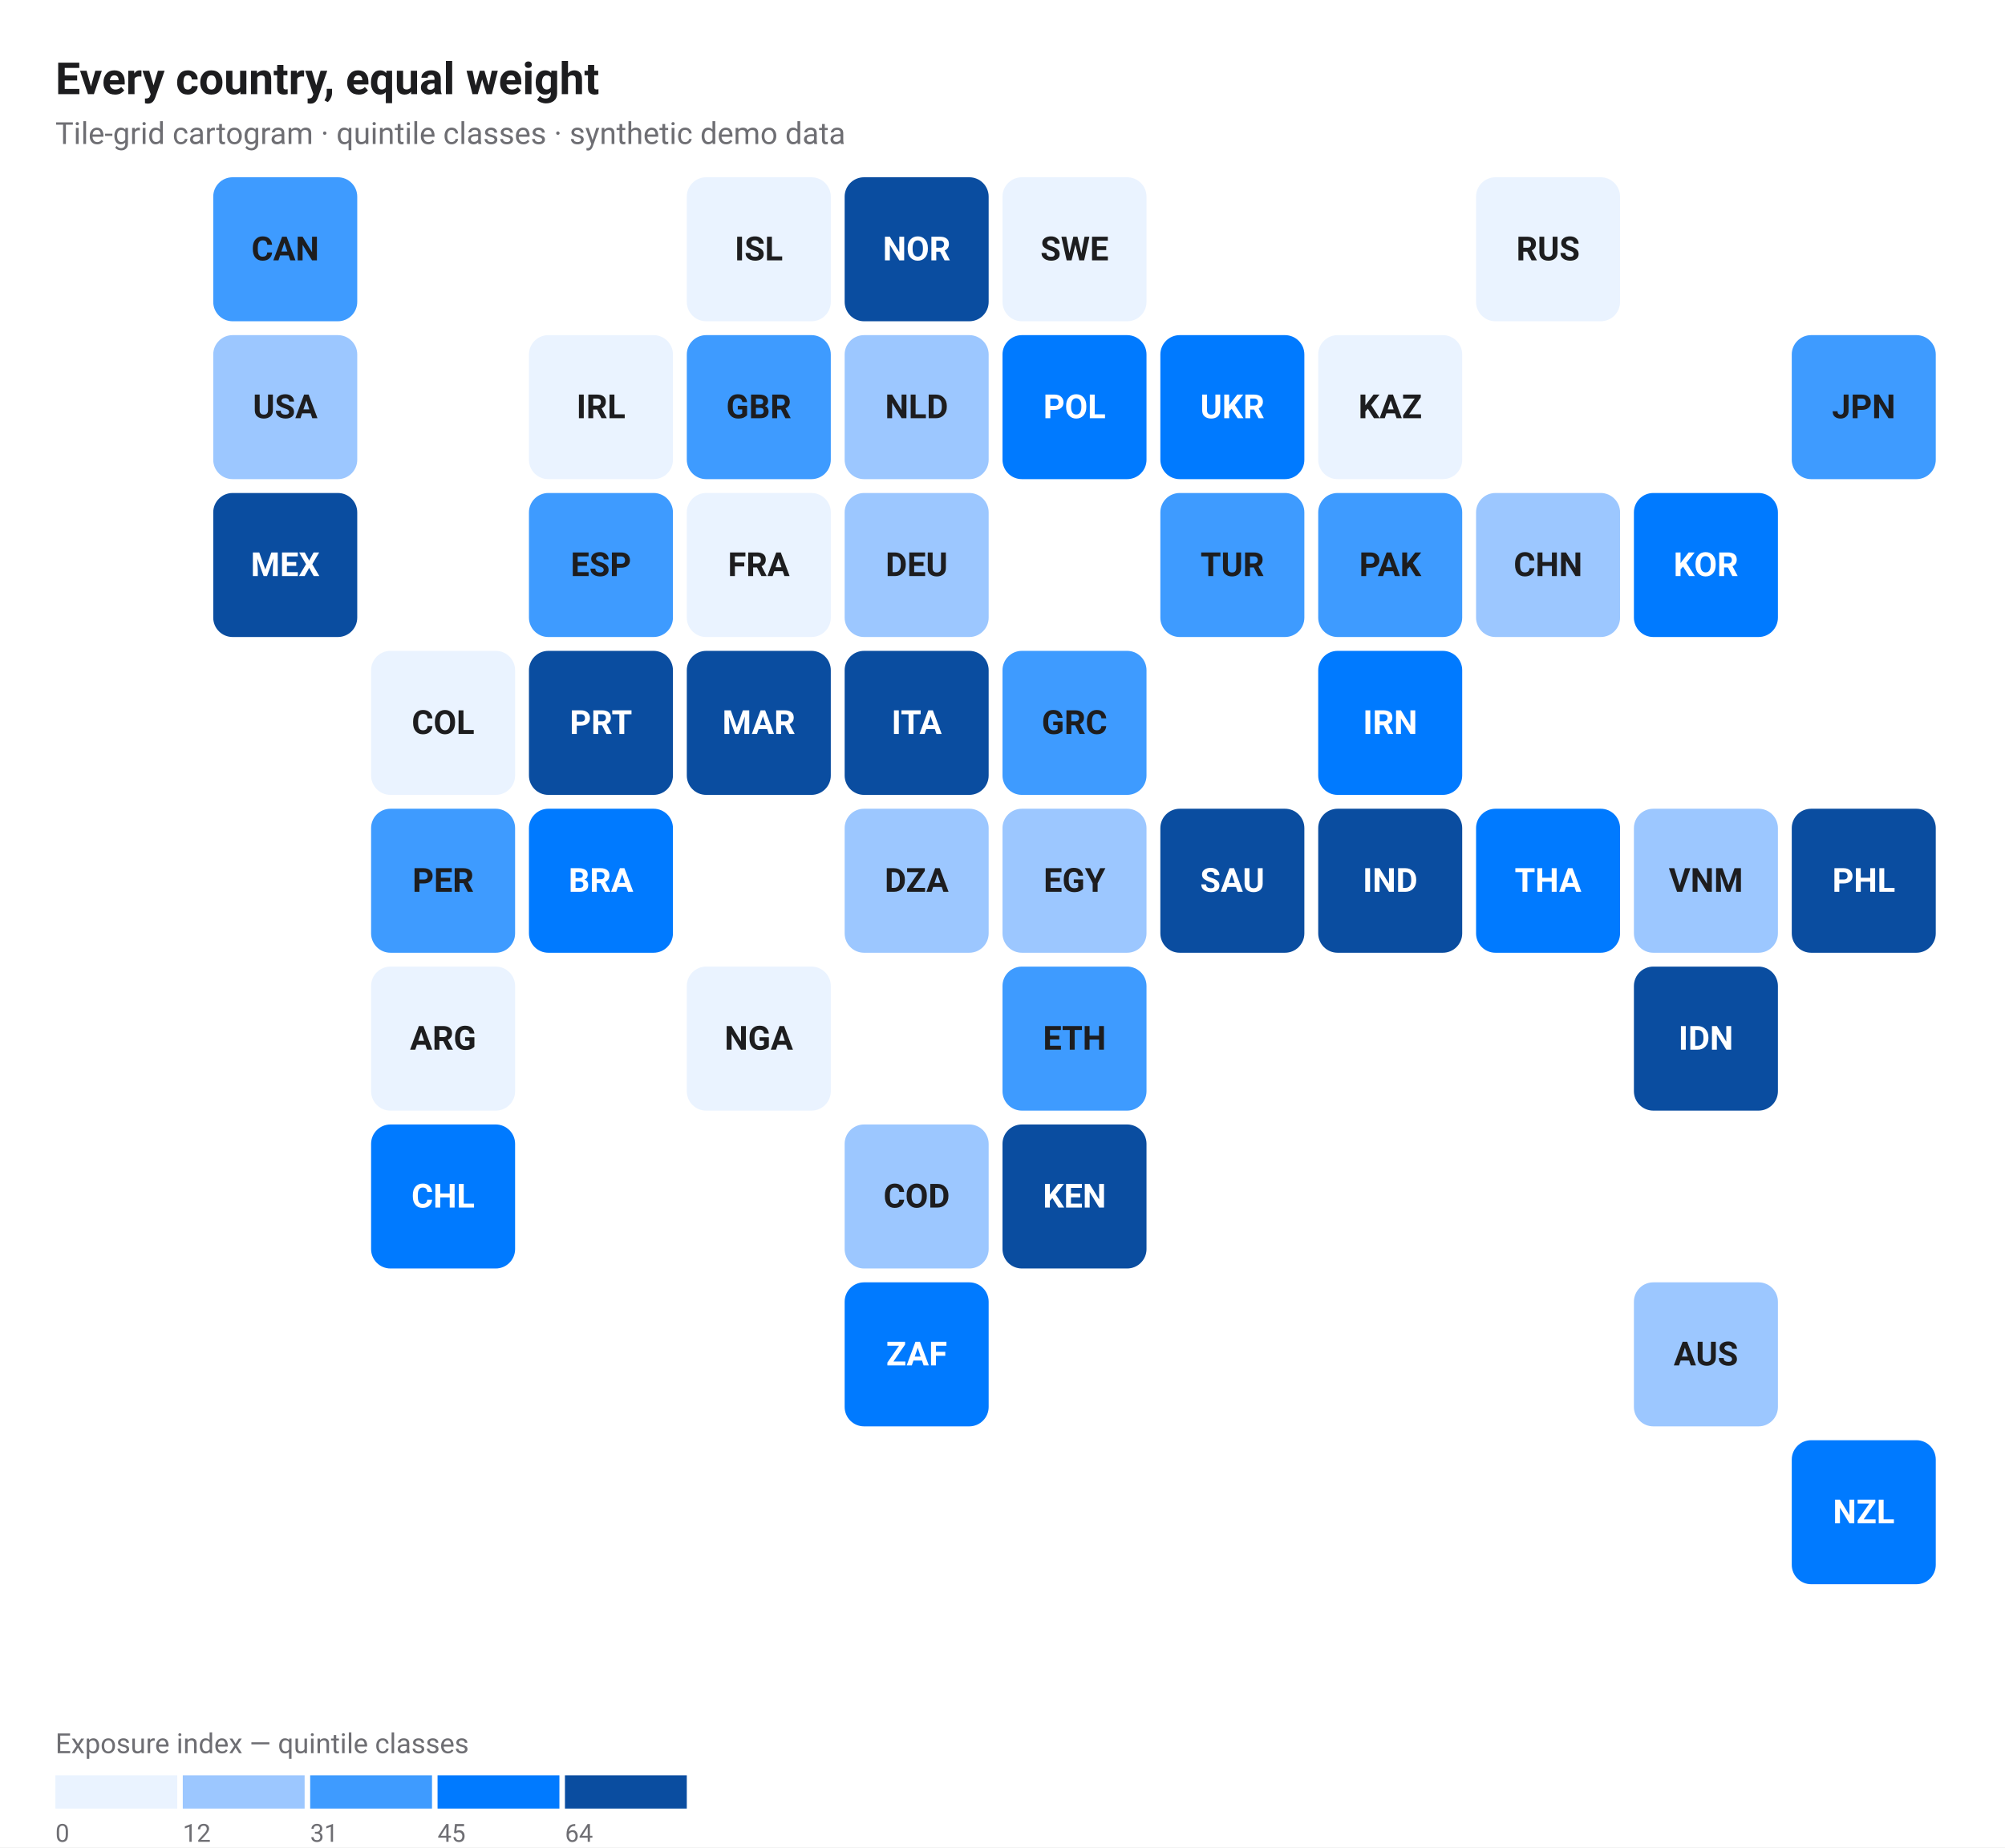
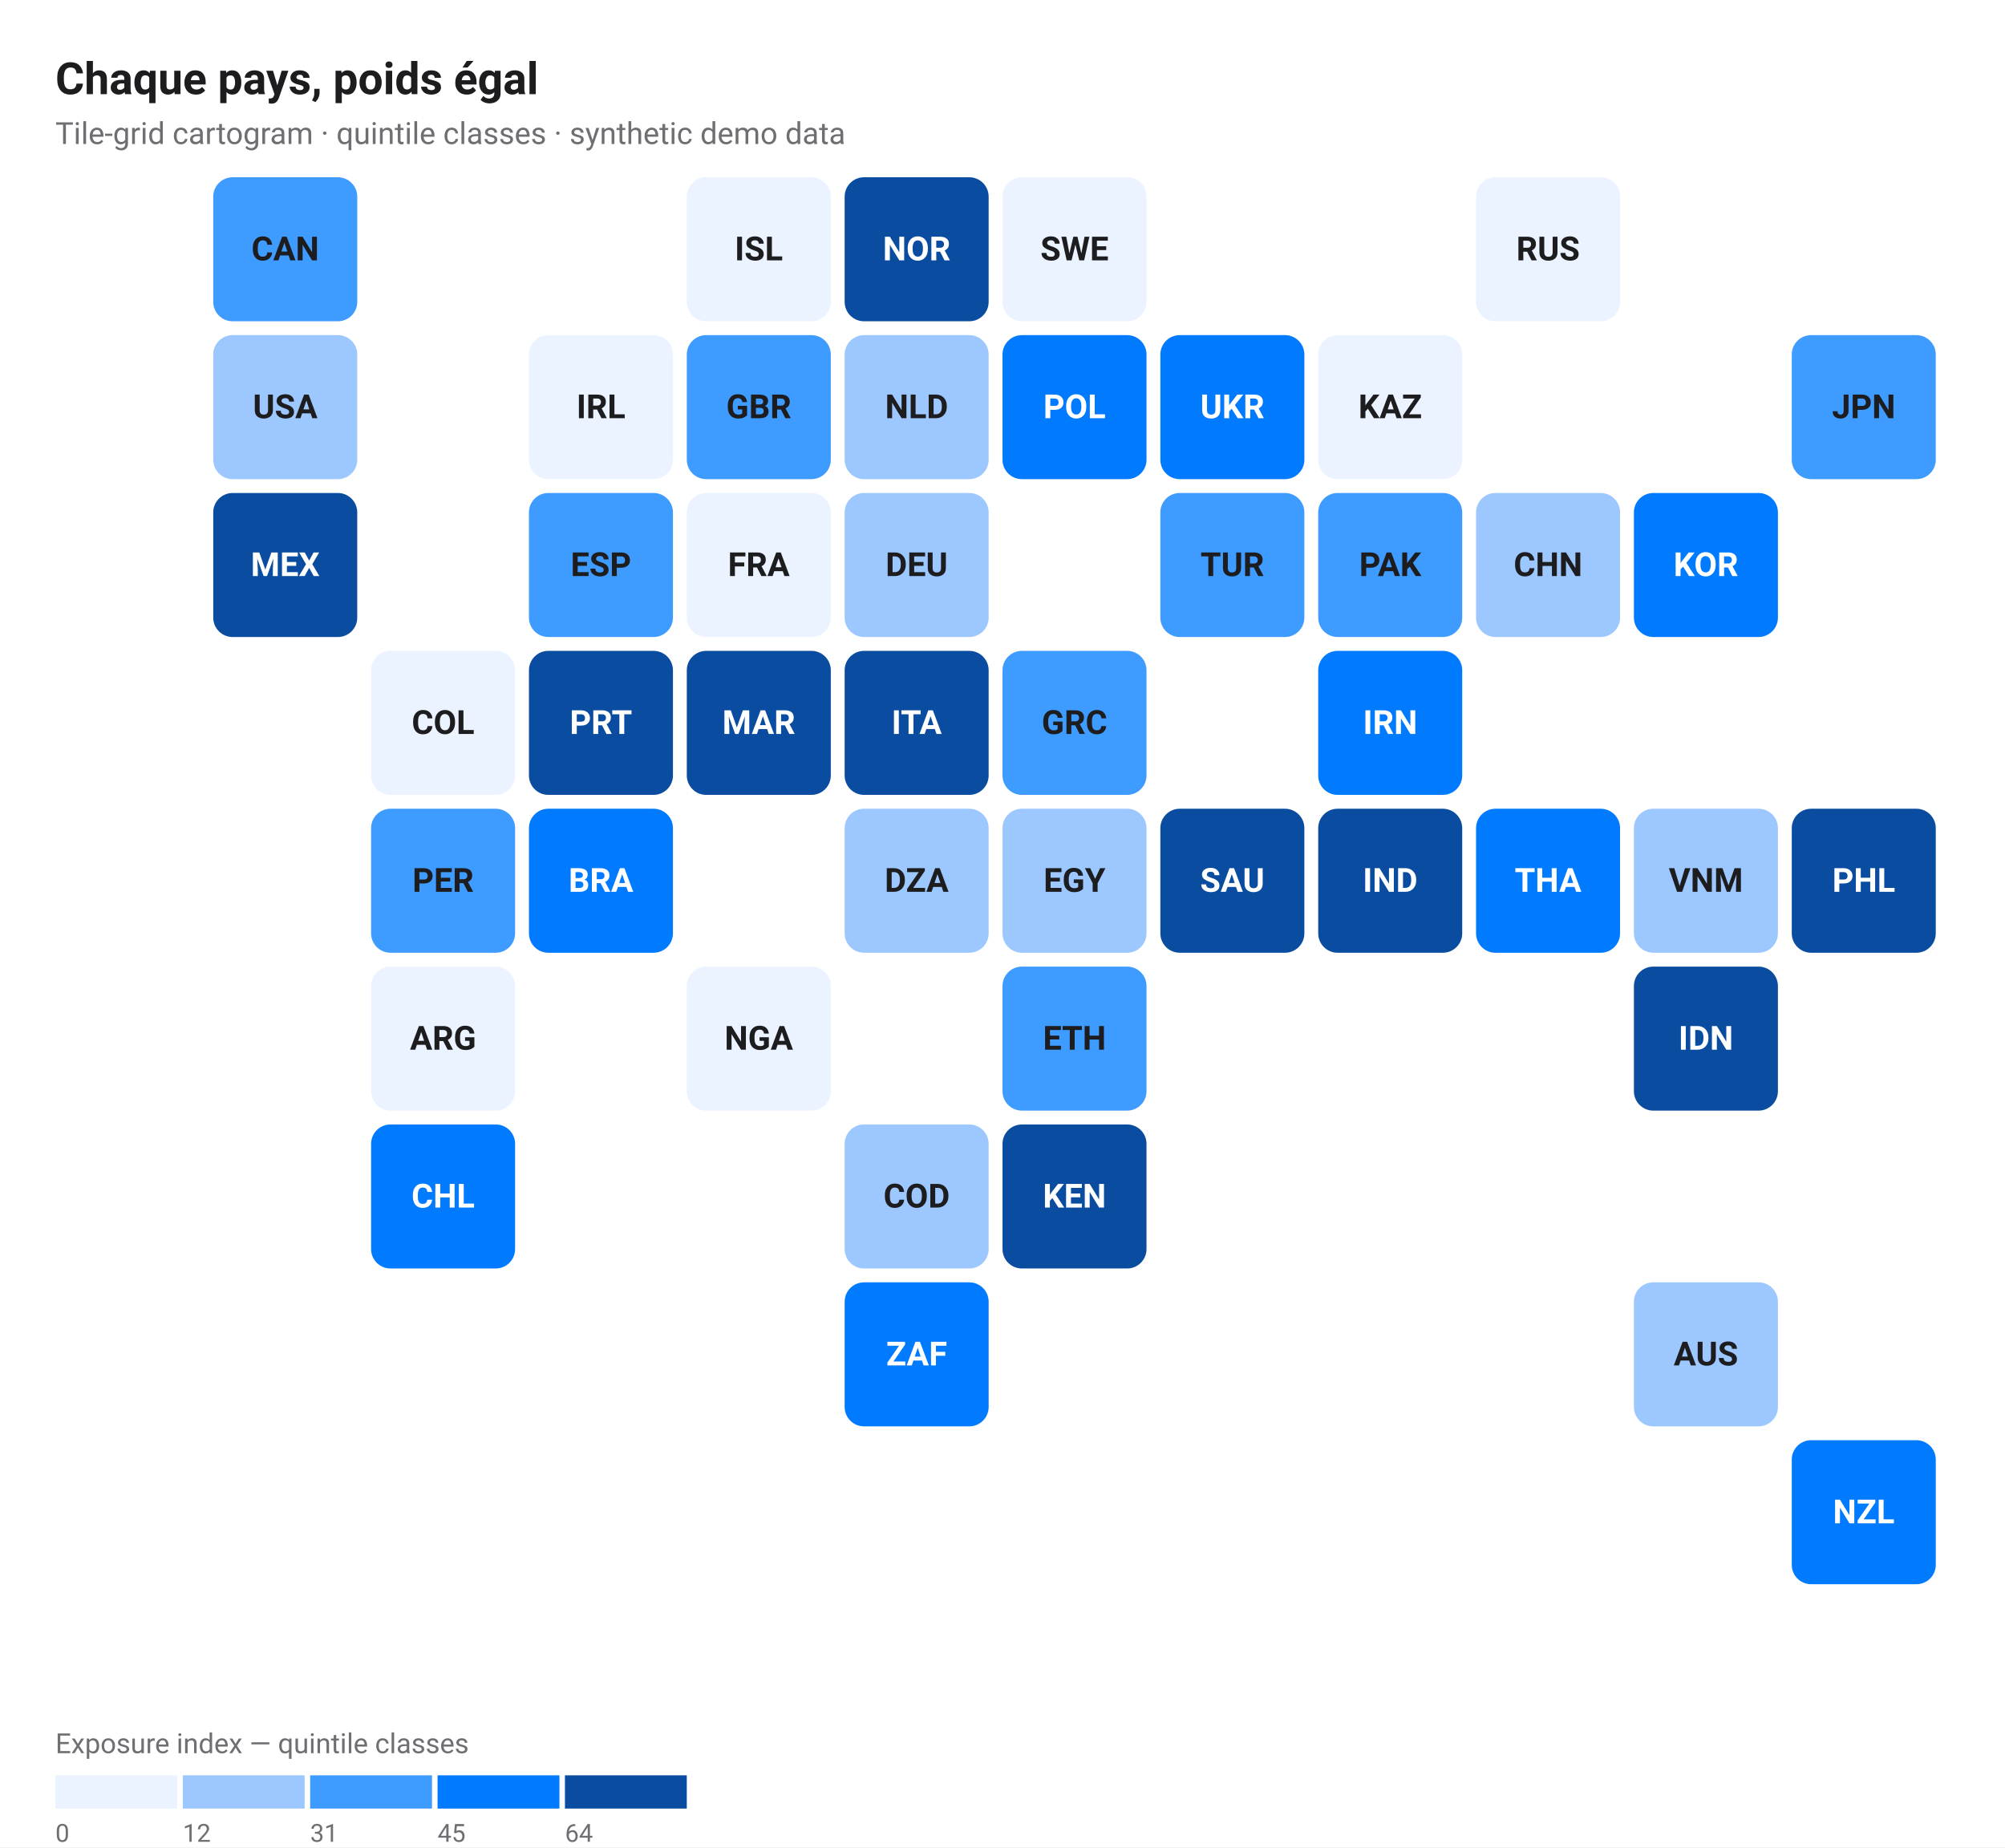
<svg xmlns="http://www.w3.org/2000/svg" role="img" width="724" height="667" viewBox="0 0 724 667" font-family="Roboto, system-ui, sans-serif">
  <style>
@media (prefers-color-scheme: dark) {
  rect[fill="white"] { fill: #15181C; }
  text[fill="#1D1D1F"] { fill: #F5F5F7; }
  text[fill="#6E6E73"] { fill: #A1A1A6; }
}
@media (prefers-contrast: more) {
  g rect { stroke: #0B1220; stroke-width: 1; }
  text[fill="#6E6E73"] { fill: #3A3A3E; }
}
@media (forced-colors: active) {
  rect[fill="white"] { fill: Canvas; }
  g rect { stroke: CanvasText; stroke-width: 1; }
  text { fill: CanvasText; }
}
</style>
  <rect width="724" height="667" fill="white" />
-   <text x="20" y="34" font-size="16" font-weight="700" fill="#1D1D1F">Every country, equal weight</text>
+   <text x="20" y="34" font-size="16" font-weight="700" fill="#1D1D1F">Chaque pays, poids égal</text>
  <text x="20" y="52" font-size="11" fill="#6E6E73">Tile-grid cartogram · quintile classes · synthetic demo data</text>
  <g>
    <rect x="77" y="64" width="52" height="52" rx="7" fill="#3E9BFF" />
    <text x="103.0" y="94.0" text-anchor="middle" font-size="12" font-weight="600" fill="#1D1D1F">CAN</text>
  </g>
  <g>
    <rect x="77" y="121" width="52" height="52" rx="7" fill="#9CC7FF" />
    <text x="103.0" y="151.0" text-anchor="middle" font-size="12" font-weight="600" fill="#1D1D1F">USA</text>
  </g>
  <g>
    <rect x="77" y="178" width="52" height="52" rx="7" fill="#0A4DA0" />
    <text x="103.0" y="208.0" text-anchor="middle" font-size="12" font-weight="600" fill="white">MEX</text>
  </g>
  <g>
    <rect x="134" y="235" width="52" height="52" rx="7" fill="#EAF3FF" />
    <text x="160.0" y="265.0" text-anchor="middle" font-size="12" font-weight="600" fill="#1D1D1F">COL</text>
  </g>
  <g>
    <rect x="191" y="292" width="52" height="52" rx="7" fill="#007AFF" />
    <text x="217.0" y="322.0" text-anchor="middle" font-size="12" font-weight="600" fill="white">BRA</text>
  </g>
  <g>
    <rect x="134" y="292" width="52" height="52" rx="7" fill="#3E9BFF" />
    <text x="160.0" y="322.0" text-anchor="middle" font-size="12" font-weight="600" fill="#1D1D1F">PER</text>
  </g>
  <g>
    <rect x="134" y="349" width="52" height="52" rx="7" fill="#EAF3FF" />
    <text x="160.0" y="379.0" text-anchor="middle" font-size="12" font-weight="600" fill="#1D1D1F">ARG</text>
  </g>
  <g>
    <rect x="134" y="406" width="52" height="52" rx="7" fill="#007AFF" />
    <text x="160.0" y="436.0" text-anchor="middle" font-size="12" font-weight="600" fill="white">CHL</text>
  </g>
  <g>
    <rect x="248" y="64" width="52" height="52" rx="7" fill="#EAF3FF" />
    <text x="274.0" y="94.0" text-anchor="middle" font-size="12" font-weight="600" fill="#1D1D1F">ISL</text>
  </g>
  <g>
    <rect x="248" y="121" width="52" height="52" rx="7" fill="#3E9BFF" />
    <text x="274.0" y="151.0" text-anchor="middle" font-size="12" font-weight="600" fill="#1D1D1F">GBR</text>
  </g>
  <g>
    <rect x="191" y="121" width="52" height="52" rx="7" fill="#EAF3FF" />
    <text x="217.0" y="151.0" text-anchor="middle" font-size="12" font-weight="600" fill="#1D1D1F">IRL</text>
  </g>
  <g>
    <rect x="248" y="178" width="52" height="52" rx="7" fill="#EAF3FF" />
    <text x="274.0" y="208.0" text-anchor="middle" font-size="12" font-weight="600" fill="#1D1D1F">FRA</text>
  </g>
  <g>
    <rect x="191" y="178" width="52" height="52" rx="7" fill="#3E9BFF" />
    <text x="217.0" y="208.0" text-anchor="middle" font-size="12" font-weight="600" fill="#1D1D1F">ESP</text>
  </g>
  <g>
    <rect x="191" y="235" width="52" height="52" rx="7" fill="#0A4DA0" />
    <text x="217.0" y="265.0" text-anchor="middle" font-size="12" font-weight="600" fill="white">PRT</text>
  </g>
  <g>
    <rect x="305" y="121" width="52" height="52" rx="7" fill="#9CC7FF" />
    <text x="331.0" y="151.0" text-anchor="middle" font-size="12" font-weight="600" fill="#1D1D1F">NLD</text>
  </g>
  <g>
    <rect x="305" y="178" width="52" height="52" rx="7" fill="#9CC7FF" />
    <text x="331.0" y="208.0" text-anchor="middle" font-size="12" font-weight="600" fill="#1D1D1F">DEU</text>
  </g>
  <g>
    <rect x="362" y="121" width="52" height="52" rx="7" fill="#007AFF" />
    <text x="388.0" y="151.0" text-anchor="middle" font-size="12" font-weight="600" fill="white">POL</text>
  </g>
  <g>
    <rect x="305" y="235" width="52" height="52" rx="7" fill="#0A4DA0" />
    <text x="331.0" y="265.0" text-anchor="middle" font-size="12" font-weight="600" fill="white">ITA</text>
  </g>
  <g>
    <rect x="419" y="121" width="52" height="52" rx="7" fill="#007AFF" />
    <text x="445.0" y="151.0" text-anchor="middle" font-size="12" font-weight="600" fill="white">UKR</text>
  </g>
  <g>
    <rect x="362" y="235" width="52" height="52" rx="7" fill="#3E9BFF" />
    <text x="388.0" y="265.0" text-anchor="middle" font-size="12" font-weight="600" fill="#1D1D1F">GRC</text>
  </g>
  <g>
    <rect x="305" y="64" width="52" height="52" rx="7" fill="#0A4DA0" />
    <text x="331.0" y="94.0" text-anchor="middle" font-size="12" font-weight="600" fill="white">NOR</text>
  </g>
  <g>
    <rect x="362" y="64" width="52" height="52" rx="7" fill="#EAF3FF" />
    <text x="388.0" y="94.0" text-anchor="middle" font-size="12" font-weight="600" fill="#1D1D1F">SWE</text>
  </g>
  <g>
    <rect x="248" y="235" width="52" height="52" rx="7" fill="#0A4DA0" />
    <text x="274.0" y="265.0" text-anchor="middle" font-size="12" font-weight="600" fill="white">MAR</text>
  </g>
  <g>
    <rect x="305" y="292" width="52" height="52" rx="7" fill="#9CC7FF" />
    <text x="331.0" y="322.0" text-anchor="middle" font-size="12" font-weight="600" fill="#1D1D1F">DZA</text>
  </g>
  <g>
    <rect x="362" y="292" width="52" height="52" rx="7" fill="#9CC7FF" />
    <text x="388.0" y="322.0" text-anchor="middle" font-size="12" font-weight="600" fill="#1D1D1F">EGY</text>
  </g>
  <g>
    <rect x="248" y="349" width="52" height="52" rx="7" fill="#EAF3FF" />
    <text x="274.0" y="379.0" text-anchor="middle" font-size="12" font-weight="600" fill="#1D1D1F">NGA</text>
  </g>
  <g>
    <rect x="362" y="349" width="52" height="52" rx="7" fill="#3E9BFF" />
    <text x="388.0" y="379.0" text-anchor="middle" font-size="12" font-weight="600" fill="#1D1D1F">ETH</text>
  </g>
  <g>
    <rect x="362" y="406" width="52" height="52" rx="7" fill="#0A4DA0" />
    <text x="388.0" y="436.0" text-anchor="middle" font-size="12" font-weight="600" fill="white">KEN</text>
  </g>
  <g>
    <rect x="305" y="406" width="52" height="52" rx="7" fill="#9CC7FF" />
    <text x="331.0" y="436.0" text-anchor="middle" font-size="12" font-weight="600" fill="#1D1D1F">COD</text>
  </g>
  <g>
    <rect x="305" y="463" width="52" height="52" rx="7" fill="#007AFF" />
    <text x="331.0" y="493.0" text-anchor="middle" font-size="12" font-weight="600" fill="white">ZAF</text>
  </g>
  <g>
    <rect x="419" y="292" width="52" height="52" rx="7" fill="#0A4DA0" />
    <text x="445.0" y="322.0" text-anchor="middle" font-size="12" font-weight="600" fill="white">SAU</text>
  </g>
  <g>
    <rect x="419" y="178" width="52" height="52" rx="7" fill="#3E9BFF" />
    <text x="445.0" y="208.0" text-anchor="middle" font-size="12" font-weight="600" fill="#1D1D1F">TUR</text>
  </g>
  <g>
    <rect x="476" y="235" width="52" height="52" rx="7" fill="#007AFF" />
    <text x="502.0" y="265.0" text-anchor="middle" font-size="12" font-weight="600" fill="white">IRN</text>
  </g>
  <g>
    <rect x="533" y="64" width="52" height="52" rx="7" fill="#EAF3FF" />
    <text x="559.0" y="94.0" text-anchor="middle" font-size="12" font-weight="600" fill="#1D1D1F">RUS</text>
  </g>
  <g>
    <rect x="476" y="121" width="52" height="52" rx="7" fill="#EAF3FF" />
    <text x="502.0" y="151.0" text-anchor="middle" font-size="12" font-weight="600" fill="#1D1D1F">KAZ</text>
  </g>
  <g>
    <rect x="533" y="178" width="52" height="52" rx="7" fill="#9CC7FF" />
    <text x="559.0" y="208.0" text-anchor="middle" font-size="12" font-weight="600" fill="#1D1D1F">CHN</text>
  </g>
  <g>
    <rect x="476" y="292" width="52" height="52" rx="7" fill="#0A4DA0" />
    <text x="502.0" y="322.0" text-anchor="middle" font-size="12" font-weight="600" fill="white">IND</text>
  </g>
  <g>
    <rect x="476" y="178" width="52" height="52" rx="7" fill="#3E9BFF" />
    <text x="502.0" y="208.0" text-anchor="middle" font-size="12" font-weight="600" fill="#1D1D1F">PAK</text>
  </g>
  <g>
    <rect x="647" y="121" width="52" height="52" rx="7" fill="#3E9BFF" />
    <text x="673.0" y="151.0" text-anchor="middle" font-size="12" font-weight="600" fill="#1D1D1F">JPN</text>
  </g>
  <g>
    <rect x="590" y="178" width="52" height="52" rx="7" fill="#007AFF" />
    <text x="616.0" y="208.0" text-anchor="middle" font-size="12" font-weight="600" fill="white">KOR</text>
  </g>
  <g>
    <rect x="533" y="292" width="52" height="52" rx="7" fill="#007AFF" />
    <text x="559.0" y="322.0" text-anchor="middle" font-size="12" font-weight="600" fill="white">THA</text>
  </g>
  <g>
    <rect x="590" y="292" width="52" height="52" rx="7" fill="#9CC7FF" />
    <text x="616.0" y="322.0" text-anchor="middle" font-size="12" font-weight="600" fill="#1D1D1F">VNM</text>
  </g>
  <g>
    <rect x="590" y="349" width="52" height="52" rx="7" fill="#0A4DA0" />
    <text x="616.0" y="379.0" text-anchor="middle" font-size="12" font-weight="600" fill="white">IDN</text>
  </g>
  <g>
    <rect x="647" y="292" width="52" height="52" rx="7" fill="#0A4DA0" />
    <text x="673.0" y="322.0" text-anchor="middle" font-size="12" font-weight="600" fill="white">PHL</text>
  </g>
  <g>
    <rect x="590" y="463" width="52" height="52" rx="7" fill="#9CC7FF" />
    <text x="616.0" y="493.0" text-anchor="middle" font-size="12" font-weight="600" fill="#1D1D1F">AUS</text>
  </g>
  <g>
    <rect x="647" y="520" width="52" height="52" rx="7" fill="#007AFF" />
    <text x="673.0" y="550.0" text-anchor="middle" font-size="12" font-weight="600" fill="white">NZL</text>
  </g>
  <text x="20" y="633" font-size="10" fill="#6E6E73">Exposure index — quintile classes</text>
  <rect x="20" y="641" width="44" height="12" fill="#EAF3FF" />
  <text x="20" y="665" font-size="9" fill="#6E6E73">0</text>
  <rect x="66" y="641" width="44" height="12" fill="#9CC7FF" />
  <text x="66" y="665" font-size="9" fill="#6E6E73">12</text>
  <rect x="112" y="641" width="44" height="12" fill="#3E9BFF" />
  <text x="112" y="665" font-size="9" fill="#6E6E73">31</text>
  <rect x="158" y="641" width="44" height="12" fill="#007AFF" />
  <text x="158" y="665" font-size="9" fill="#6E6E73">45</text>
  <rect x="204" y="641" width="44" height="12" fill="#0A4DA0" />
  <text x="204" y="665" font-size="9" fill="#6E6E73">64</text>
</svg>
